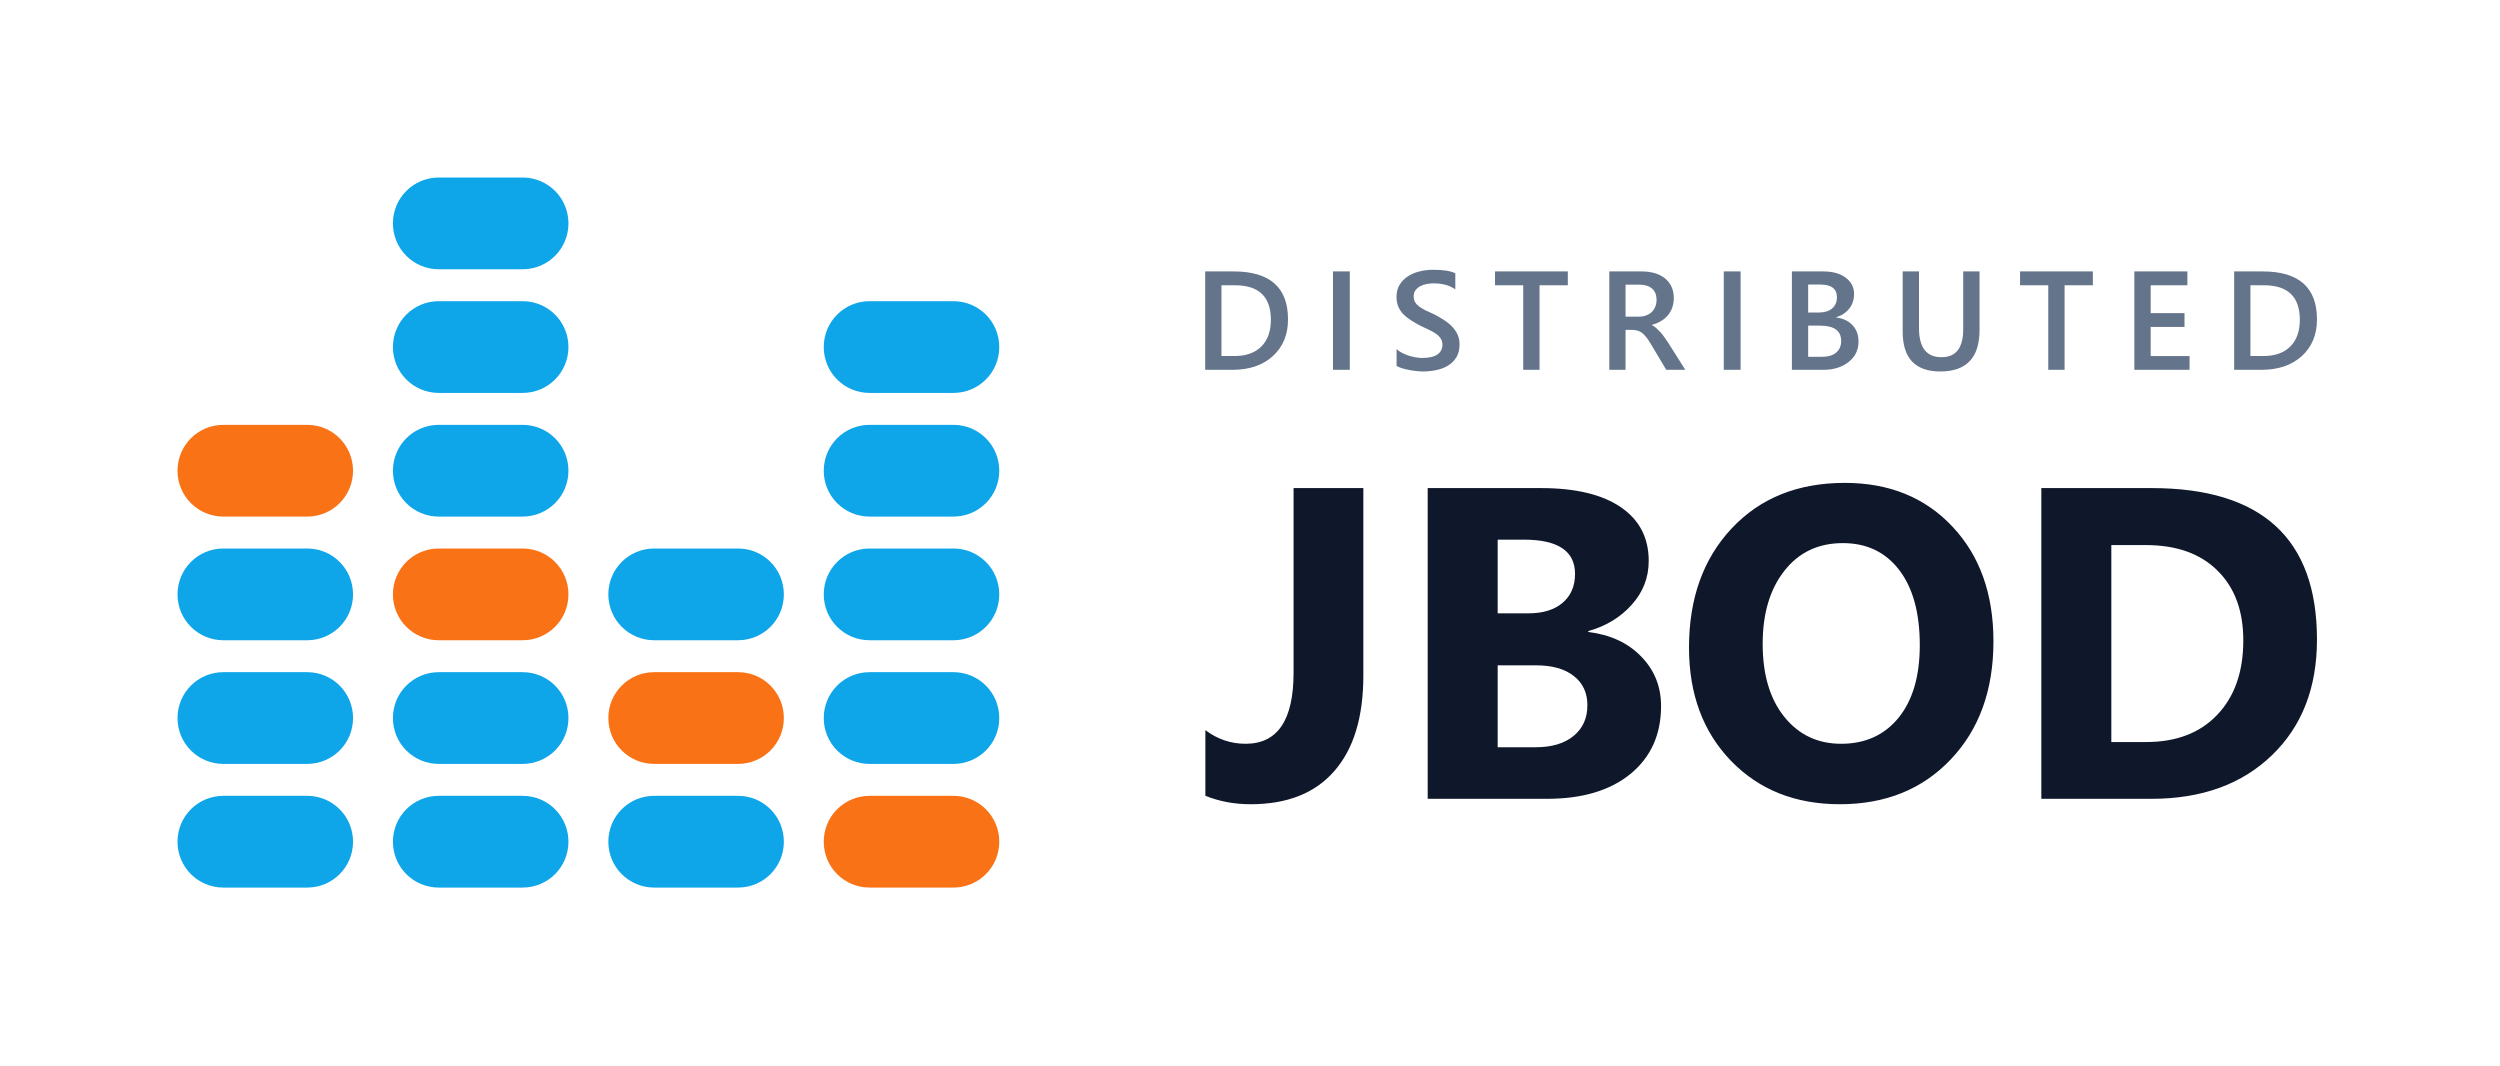
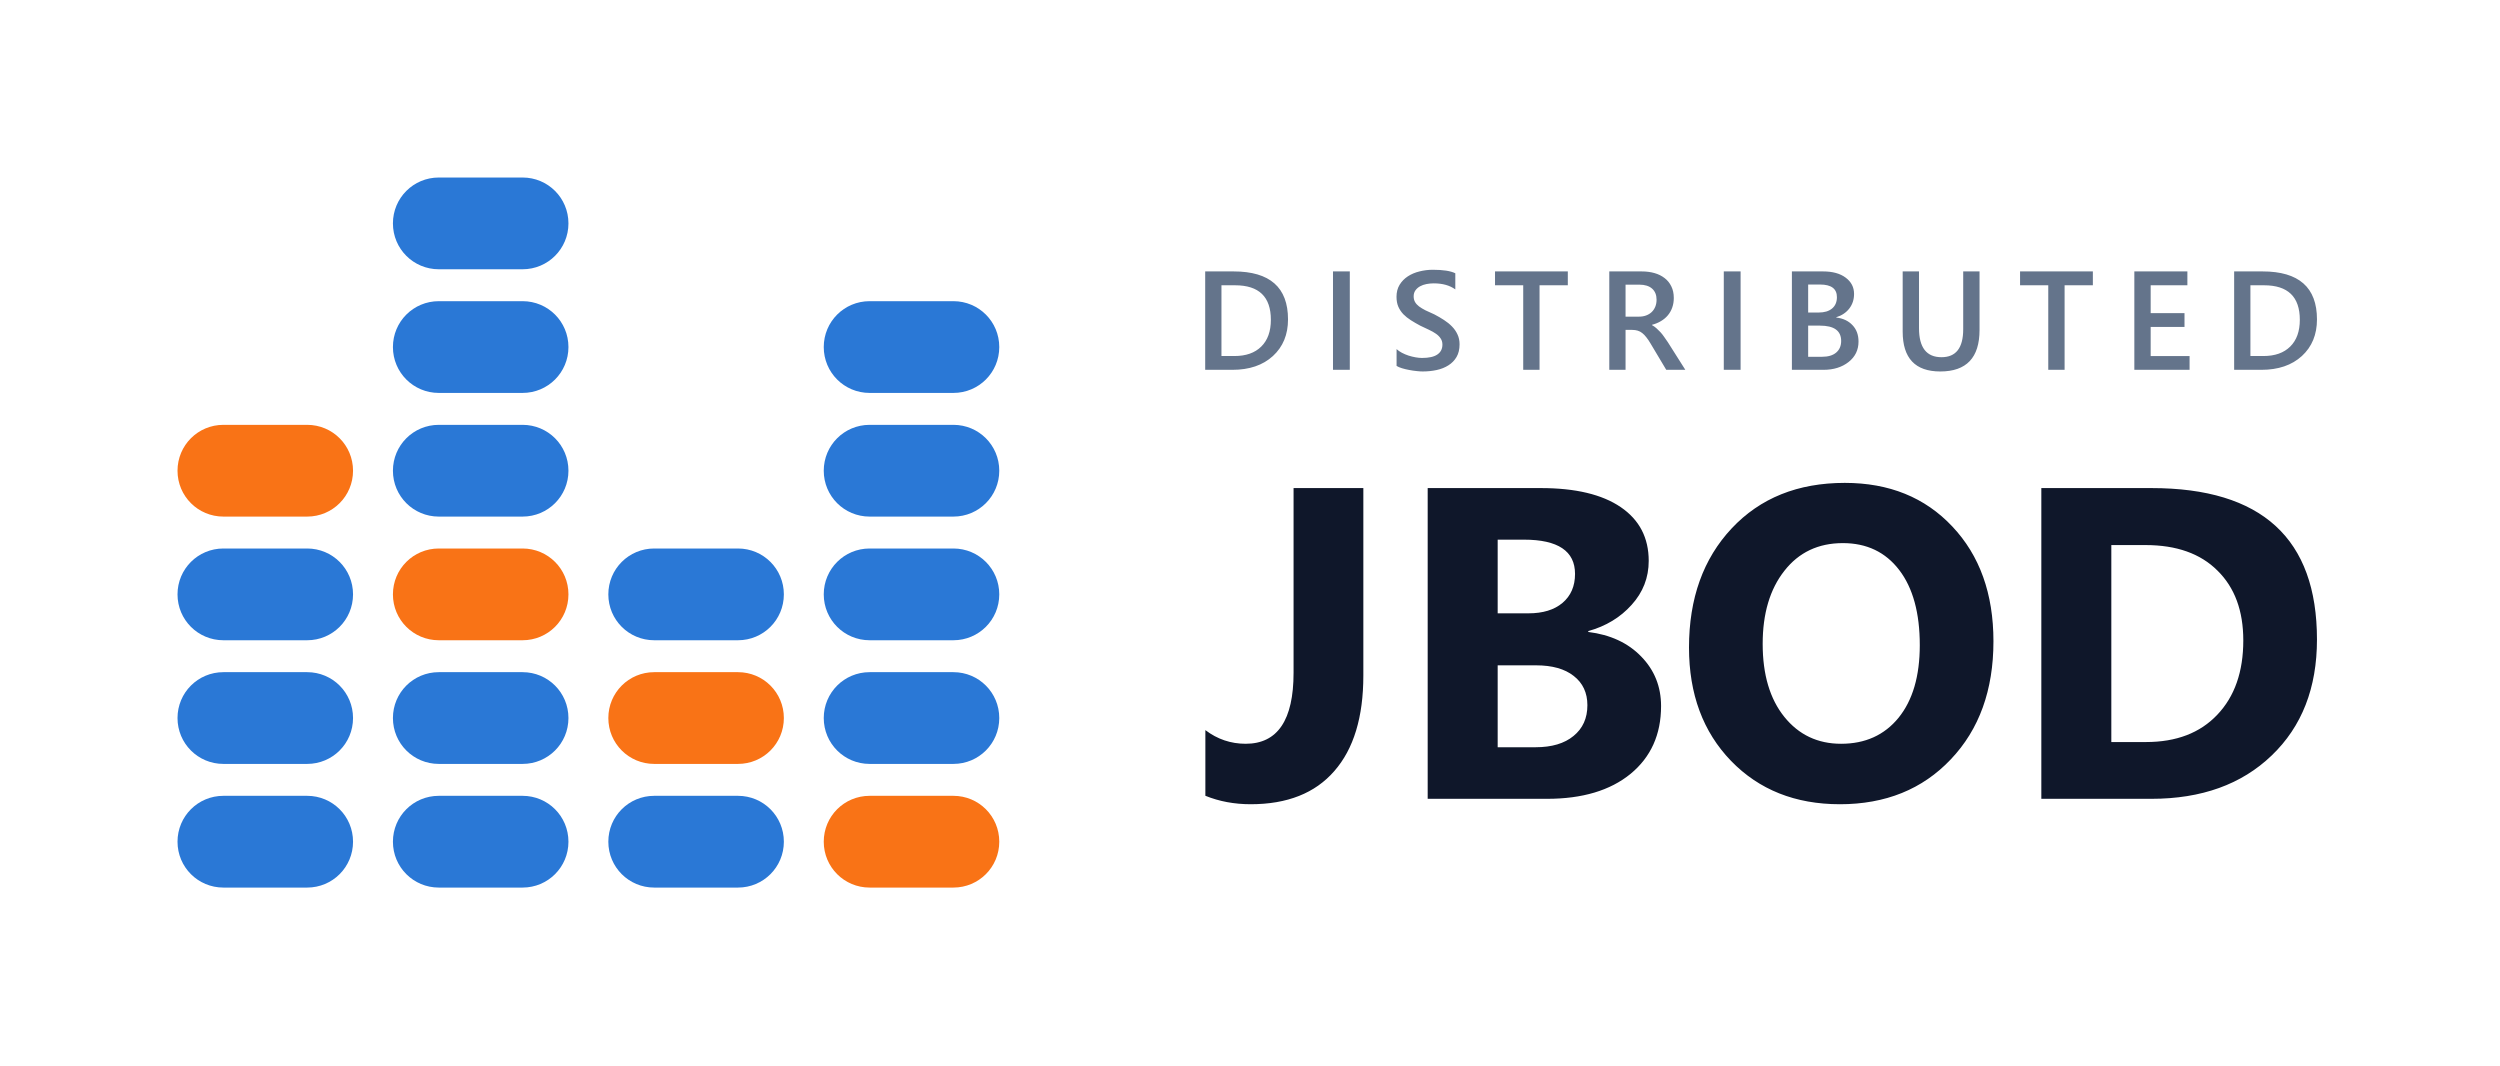
<svg xmlns="http://www.w3.org/2000/svg" width="338" height="144" viewBox="0 8 338 144" version="1.1" id="svg19">
  <defs id="defs19" />
  <g transform="translate(24,32) scale(0.539326) translate(-25,-39)" id="g18">
-     <path id="rect1" style="fill:#0ea5e9" d="m 36.5,194 h 21 c 6.371,0 11.5,5.129 11.5,11.5 0,6.371 -5.129,11.5 -11.5,11.5 h -21 C 30.129,217 25,211.871 25,205.5 25,199.129 30.129,194 36.5,194 Z" />
-     <path id="rect2" style="fill:#0ea5e9" d="m 36.5,163 h 21 c 6.371,0 11.5,5.129 11.5,11.5 0,6.371 -5.129,11.5 -11.5,11.5 h -21 C 30.129,186 25,180.871 25,174.5 25,168.129 30.129,163 36.5,163 Z" />
-     <path id="rect3" style="fill:#0ea5e9" d="m 36.5,132 h 21 c 6.371,0 11.5,5.129 11.5,11.5 0,6.371 -5.129,11.5 -11.5,11.5 h -21 C 30.129,155 25,149.871 25,143.5 25,137.129 30.129,132 36.5,132 Z" />
+     <path id="rect1" style="fill:#2a78d6" d="m 36.5,194 h 21 c 6.371,0 11.5,5.129 11.5,11.5 0,6.371 -5.129,11.5 -11.5,11.5 h -21 C 30.129,217 25,211.871 25,205.5 25,199.129 30.129,194 36.5,194 Z" />
+     <path id="rect2" style="fill:#2a78d6" d="m 36.5,163 h 21 c 6.371,0 11.5,5.129 11.5,11.5 0,6.371 -5.129,11.5 -11.5,11.5 h -21 C 30.129,186 25,180.871 25,174.5 25,168.129 30.129,163 36.5,163 Z" />
+     <path id="rect3" style="fill:#2a78d6" d="m 36.5,132 h 21 c 6.371,0 11.5,5.129 11.5,11.5 0,6.371 -5.129,11.5 -11.5,11.5 h -21 C 30.129,155 25,149.871 25,143.5 25,137.129 30.129,132 36.5,132 Z" />
    <path id="rect4" style="fill:#f97316" d="m 36.5,101 h 21 c 6.371,0 11.5,5.129 11.5,11.5 0,6.371 -5.129,11.5 -11.5,11.5 h -21 C 30.129,124 25,118.871 25,112.5 25,106.129 30.129,101 36.5,101 Z" />
-     <path id="rect5" style="fill:#0ea5e9" d="m 90.5,194 h 21 c 6.371,0 11.5,5.129 11.5,11.5 0,6.371 -5.129,11.5 -11.5,11.5 h -21 C 84.129,217 79,211.871 79,205.5 79,199.129 84.129,194 90.5,194 Z" />
-     <path id="rect6" style="fill:#0ea5e9" d="m 90.5,163 h 21 c 6.371,0 11.5,5.129 11.5,11.5 0,6.371 -5.129,11.5 -11.5,11.5 h -21 C 84.129,186 79,180.871 79,174.5 79,168.129 84.129,163 90.5,163 Z" />
+     <path id="rect5" style="fill:#2a78d6" d="m 90.5,194 h 21 c 6.371,0 11.5,5.129 11.5,11.5 0,6.371 -5.129,11.5 -11.5,11.5 h -21 C 84.129,217 79,211.871 79,205.5 79,199.129 84.129,194 90.5,194 Z" />
+     <path id="rect6" style="fill:#2a78d6" d="m 90.5,163 h 21 c 6.371,0 11.5,5.129 11.5,11.5 0,6.371 -5.129,11.5 -11.5,11.5 h -21 C 84.129,186 79,180.871 79,174.5 79,168.129 84.129,163 90.5,163 Z" />
    <path id="rect7" style="fill:#f97316" d="m 90.5,132 h 21 c 6.371,0 11.5,5.129 11.5,11.5 0,6.371 -5.129,11.5 -11.5,11.5 h -21 C 84.129,155 79,149.871 79,143.5 79,137.129 84.129,132 90.5,132 Z" />
-     <path id="rect8" style="fill:#0ea5e9" d="m 90.5,101 h 21 c 6.371,0 11.5,5.129 11.5,11.5 0,6.371 -5.129,11.5 -11.5,11.5 h -21 C 84.129,124 79,118.871 79,112.5 79,106.129 84.129,101 90.5,101 Z" />
-     <path id="rect9" style="fill:#0ea5e9" d="m 90.5,70 h 21 c 6.371,0 11.5,5.129 11.5,11.5 0,6.371 -5.129,11.5 -11.5,11.5 h -21 C 84.129,93 79,87.871 79,81.5 79,75.129 84.129,70 90.5,70 Z" />
-     <path id="rect10" style="fill:#0ea5e9" d="m 90.5,39 h 21 c 6.371,0 11.5,5.129 11.5,11.5 0,6.371 -5.129,11.5 -11.5,11.5 h -21 C 84.129,62 79,56.871 79,50.5 79,44.129 84.129,39 90.5,39 Z" />
-     <path id="rect11" style="fill:#0ea5e9" d="m 144.5,194 h 21 c 6.371,0 11.5,5.129 11.5,11.5 0,6.371 -5.129,11.5 -11.5,11.5 h -21 c -6.371,0 -11.5,-5.129 -11.5,-11.5 0,-6.371 5.129,-11.5 11.5,-11.5 z" />
+     <path id="rect8" style="fill:#2a78d6" d="m 90.5,101 h 21 c 6.371,0 11.5,5.129 11.5,11.5 0,6.371 -5.129,11.5 -11.5,11.5 h -21 C 84.129,124 79,118.871 79,112.5 79,106.129 84.129,101 90.5,101 Z" />
+     <path id="rect9" style="fill:#2a78d6" d="m 90.5,70 h 21 c 6.371,0 11.5,5.129 11.5,11.5 0,6.371 -5.129,11.5 -11.5,11.5 h -21 C 84.129,93 79,87.871 79,81.5 79,75.129 84.129,70 90.5,70 Z" />
+     <path id="rect10" style="fill:#2a78d6" d="m 90.5,39 h 21 c 6.371,0 11.5,5.129 11.5,11.5 0,6.371 -5.129,11.5 -11.5,11.5 h -21 C 84.129,62 79,56.871 79,50.5 79,44.129 84.129,39 90.5,39 Z" />
+     <path id="rect11" style="fill:#2a78d6" d="m 144.5,194 h 21 c 6.371,0 11.5,5.129 11.5,11.5 0,6.371 -5.129,11.5 -11.5,11.5 h -21 c -6.371,0 -11.5,-5.129 -11.5,-11.5 0,-6.371 5.129,-11.5 11.5,-11.5 z" />
    <path id="rect12" style="fill:#f97316" d="m 144.5,163 h 21 c 6.371,0 11.5,5.129 11.5,11.5 0,6.371 -5.129,11.5 -11.5,11.5 h -21 c -6.371,0 -11.5,-5.129 -11.5,-11.5 0,-6.371 5.129,-11.5 11.5,-11.5 z" />
-     <path id="rect13" style="fill:#0ea5e9" d="m 144.5,132 h 21 c 6.371,0 11.5,5.129 11.5,11.5 0,6.371 -5.129,11.5 -11.5,11.5 h -21 c -6.371,0 -11.5,-5.129 -11.5,-11.5 0,-6.371 5.129,-11.5 11.5,-11.5 z" />
+     <path id="rect13" style="fill:#2a78d6" d="m 144.5,132 h 21 c 6.371,0 11.5,5.129 11.5,11.5 0,6.371 -5.129,11.5 -11.5,11.5 h -21 c -6.371,0 -11.5,-5.129 -11.5,-11.5 0,-6.371 5.129,-11.5 11.5,-11.5 z" />
    <path id="rect14" style="fill:#f97316" d="m 198.5,194 h 21 c 6.371,0 11.5,5.129 11.5,11.5 0,6.371 -5.129,11.5 -11.5,11.5 h -21 c -6.371,0 -11.5,-5.129 -11.5,-11.5 0,-6.371 5.129,-11.5 11.5,-11.5 z" />
-     <path id="rect15" style="fill:#0ea5e9" d="m 198.5,163 h 21 c 6.371,0 11.5,5.129 11.5,11.5 0,6.371 -5.129,11.5 -11.5,11.5 h -21 c -6.371,0 -11.5,-5.129 -11.5,-11.5 0,-6.371 5.129,-11.5 11.5,-11.5 z" />
-     <path id="rect16" style="fill:#0ea5e9" d="m 198.5,132 h 21 c 6.371,0 11.5,5.129 11.5,11.5 0,6.371 -5.129,11.5 -11.5,11.5 h -21 c -6.371,0 -11.5,-5.129 -11.5,-11.5 0,-6.371 5.129,-11.5 11.5,-11.5 z" />
-     <path id="rect17" style="fill:#0ea5e9" d="m 198.5,101 h 21 c 6.371,0 11.5,5.129 11.5,11.5 0,6.371 -5.129,11.5 -11.5,11.5 h -21 c -6.371,0 -11.5,-5.129 -11.5,-11.5 0,-6.371 5.129,-11.5 11.5,-11.5 z" />
-     <path id="rect18" style="fill:#0ea5e9" d="m 198.5,70 h 21 c 6.371,0 11.5,5.129 11.5,11.5 0,6.371 -5.129,11.5 -11.5,11.5 h -21 C 192.129,93 187,87.871 187,81.5 187,75.129 192.129,70 198.5,70 Z" />
+     <path id="rect15" style="fill:#2a78d6" d="m 198.5,163 h 21 c 6.371,0 11.5,5.129 11.5,11.5 0,6.371 -5.129,11.5 -11.5,11.5 h -21 c -6.371,0 -11.5,-5.129 -11.5,-11.5 0,-6.371 5.129,-11.5 11.5,-11.5 z" />
+     <path id="rect16" style="fill:#2a78d6" d="m 198.5,132 h 21 c 6.371,0 11.5,5.129 11.5,11.5 0,6.371 -5.129,11.5 -11.5,11.5 h -21 c -6.371,0 -11.5,-5.129 -11.5,-11.5 0,-6.371 5.129,-11.5 11.5,-11.5 z" />
+     <path id="rect17" style="fill:#2a78d6" d="m 198.5,101 h 21 c 6.371,0 11.5,5.129 11.5,11.5 0,6.371 -5.129,11.5 -11.5,11.5 h -21 c -6.371,0 -11.5,-5.129 -11.5,-11.5 0,-6.371 5.129,-11.5 11.5,-11.5 z" />
+     <path id="rect18" style="fill:#2a78d6" d="m 198.5,70 h 21 c 6.371,0 11.5,5.129 11.5,11.5 0,6.371 -5.129,11.5 -11.5,11.5 h -21 C 192.129,93 187,87.871 187,81.5 187,75.129 192.129,70 198.5,70 Z" />
  </g>
  <g transform="translate(24,32)" id="g19">
    <path d="M 138.942,26 V 12.696 h 3.841 q 7.357,0 7.357,6.485 0,3.08 -2.041,4.954 Q 146.058,26 142.625,26 Z m 2.199,-11.43 v 9.565 h 1.763 q 2.329,0 3.618,-1.28 1.299,-1.28 1.299,-3.618 0,-4.667 -4.833,-4.667 z M 158.494,26 h -2.273 V 12.696 h 2.273 z m 6.323,-0.529 v -2.273 q 0.306,0.278 0.724,0.501 0.427,0.223 0.9,0.38 0.473,0.148 0.946,0.232 0.473,0.084 0.872,0.084 1.392,0 2.069,-0.464 0.687,-0.464 0.687,-1.345 0,-0.473 -0.232,-0.816 -0.223,-0.353 -0.631,-0.64 -0.408,-0.288 -0.965,-0.547 -0.547,-0.269 -1.178,-0.557 -0.677,-0.362 -1.262,-0.733 -0.584,-0.371 -1.021,-0.816 -0.427,-0.455 -0.677,-1.021 -0.241,-0.566 -0.241,-1.327 0,-0.937 0.417,-1.624 0.427,-0.696 1.113,-1.141 0.696,-0.455 1.577,-0.668 0.881,-0.223 1.8,-0.223 2.087,0 3.043,0.473 v 2.18 q -1.132,-0.816 -2.913,-0.816 -0.492,0 -0.983,0.093 -0.482,0.093 -0.872,0.306 -0.38,0.213 -0.622,0.547 -0.241,0.334 -0.241,0.807 0,0.445 0.186,0.77 0.186,0.325 0.538,0.594 0.362,0.269 0.872,0.529 0.52,0.25 1.197,0.547 0.696,0.362 1.308,0.761 0.622,0.399 1.085,0.881 0.473,0.482 0.742,1.076 0.278,0.584 0.278,1.336 0,1.011 -0.408,1.707 -0.408,0.696 -1.104,1.132 -0.687,0.436 -1.586,0.631 -0.9,0.195 -1.902,0.195 -0.334,0 -0.826,-0.056 -0.482,-0.046 -0.993,-0.148 -0.51,-0.093 -0.965,-0.232 -0.455,-0.139 -0.733,-0.315 z m 23.152,-10.901 h -3.822 V 26 h -2.208 V 14.57 h -3.813 v -1.874 h 9.843 z M 203.856,26 h -2.579 l -2.125,-3.562 q -0.288,-0.492 -0.566,-0.835 -0.269,-0.353 -0.557,-0.575 -0.278,-0.223 -0.612,-0.325 -0.334,-0.102 -0.751,-0.102 h -0.891 V 26 h -2.199 V 12.696 h 4.379 q 0.937,0 1.726,0.223 0.789,0.223 1.373,0.677 0.584,0.445 0.909,1.123 0.334,0.668 0.334,1.568 0,0.705 -0.213,1.299 -0.204,0.584 -0.594,1.048 -0.38,0.455 -0.928,0.779 -0.538,0.325 -1.215,0.501 v 0.037 q 0.362,0.204 0.631,0.455 0.269,0.241 0.51,0.501 0.241,0.26 0.473,0.594 0.241,0.325 0.529,0.761 z m -8.081,-11.513 v 4.323 h 1.837 q 0.51,0 0.937,-0.158 0.436,-0.158 0.751,-0.455 0.315,-0.297 0.492,-0.724 0.176,-0.427 0.176,-0.956 0,-0.956 -0.603,-1.494 -0.603,-0.538 -1.735,-0.538 z M 211.329,26 h -2.273 V 12.696 h 2.273 z m 6.935,0 V 12.696 h 4.221 q 1.93,0 3.052,0.844 1.132,0.844 1.132,2.199 0,1.132 -0.64,1.967 -0.64,0.835 -1.772,1.188 v 0.037 q 1.373,0.158 2.189,1.021 0.826,0.854 0.826,2.227 0,1.707 -1.345,2.765 Q 224.582,26 222.531,26 Z m 2.199,-11.532 v 3.785 h 1.429 q 1.15,0 1.8,-0.538 0.659,-0.547 0.659,-1.54 0,-1.707 -2.282,-1.707 z m 0,5.557 v 4.212 h 1.883 q 1.234,0 1.902,-0.566 0.677,-0.575 0.677,-1.577 0,-2.069 -2.867,-2.069 z m 23.17,0.594 q 0,5.604 -5.307,5.604 -5.084,0 -5.084,-5.39 v -8.136 h 2.208 v 7.682 q 0,3.915 3.043,3.915 2.932,0 2.932,-3.776 v -7.821 h 2.208 z m 15.322,-6.049 h -3.822 V 26 h -2.208 V 14.57 h -3.813 v -1.874 h 9.843 z M 272.031,26 h -7.468 V 12.696 h 7.171 v 1.874 h -4.963 v 3.767 h 4.574 v 1.865 h -4.574 v 3.934 h 5.26 z m 6.026,0 V 12.696 h 3.841 q 7.357,0 7.357,6.485 0,3.08 -2.041,4.954 Q 285.172,26 281.74,26 Z m 2.199,-11.43 v 9.565 h 1.763 q 2.329,0 3.618,-1.28 1.299,-1.28 1.299,-3.618 0,-4.667 -4.833,-4.667 z" id="text18" style="font-size:19px;font-family:'Segoe UI Semibold';letter-spacing:3.66;fill:#64748b" aria-label="DISTRIBUTED" />
    <path d="m 160.324,67.33 q 0,8.438 -3.926,12.92 -3.896,4.482 -11.309,4.482 -3.311,0 -6.123,-1.143 v -8.877 q 2.432,1.846 5.449,1.846 6.475,0 6.475,-9.609 V 41.988 h 9.434 z M 169.023,84 V 41.988 h 15.293 q 7.031,0 10.811,2.578 3.779,2.578 3.779,7.266 0,3.398 -2.314,5.947 -2.285,2.549 -5.859,3.545 v 0.117 q 4.482,0.557 7.148,3.311 2.695,2.754 2.695,6.709 0,5.771 -4.131,9.17 Q 192.314,84 185.166,84 Z m 9.463,-35.039 v 9.961 h 4.16 q 2.93,0 4.6,-1.406 1.699,-1.436 1.699,-3.926 0,-4.629 -6.914,-4.629 z m 0,16.992 v 11.074 h 5.127 q 3.281,0 5.127,-1.523 1.875,-1.523 1.875,-4.16 0,-2.52 -1.846,-3.955 -1.816,-1.436 -5.098,-1.436 z m 46.258,18.779 q -9.023,0 -14.707,-5.859 -5.684,-5.889 -5.684,-15.322 0,-9.961 5.771,-16.113 5.771,-6.152 15.293,-6.152 8.994,0 14.531,5.889 5.566,5.889 5.566,15.527 0,9.902 -5.771,15.967 -5.742,6.064 -15,6.064 z m 0.41,-35.303 q -4.98,0 -7.91,3.75 -2.93,3.721 -2.93,9.873 0,6.24 2.93,9.873 2.93,3.633 7.676,3.633 4.893,0 7.764,-3.516 2.871,-3.545 2.871,-9.814 0,-6.533 -2.783,-10.166 -2.783,-3.633 -7.617,-3.633 z M 251.988,84 V 41.988 h 14.883 q 22.383,0 22.383,20.479 0,9.814 -6.123,15.674 Q 277.037,84 266.871,84 Z m 9.463,-34.307 v 26.631 h 4.688 q 6.152,0 9.639,-3.691 3.516,-3.691 3.516,-10.049 0,-6.006 -3.486,-9.434 -3.457,-3.457 -9.727,-3.457 z" id="text19" style="font-weight:700;font-size:60px;font-family:'Segoe UI';letter-spacing:-0.5;fill:#0f172a" aria-label="JBOD" />
  </g>
</svg>
